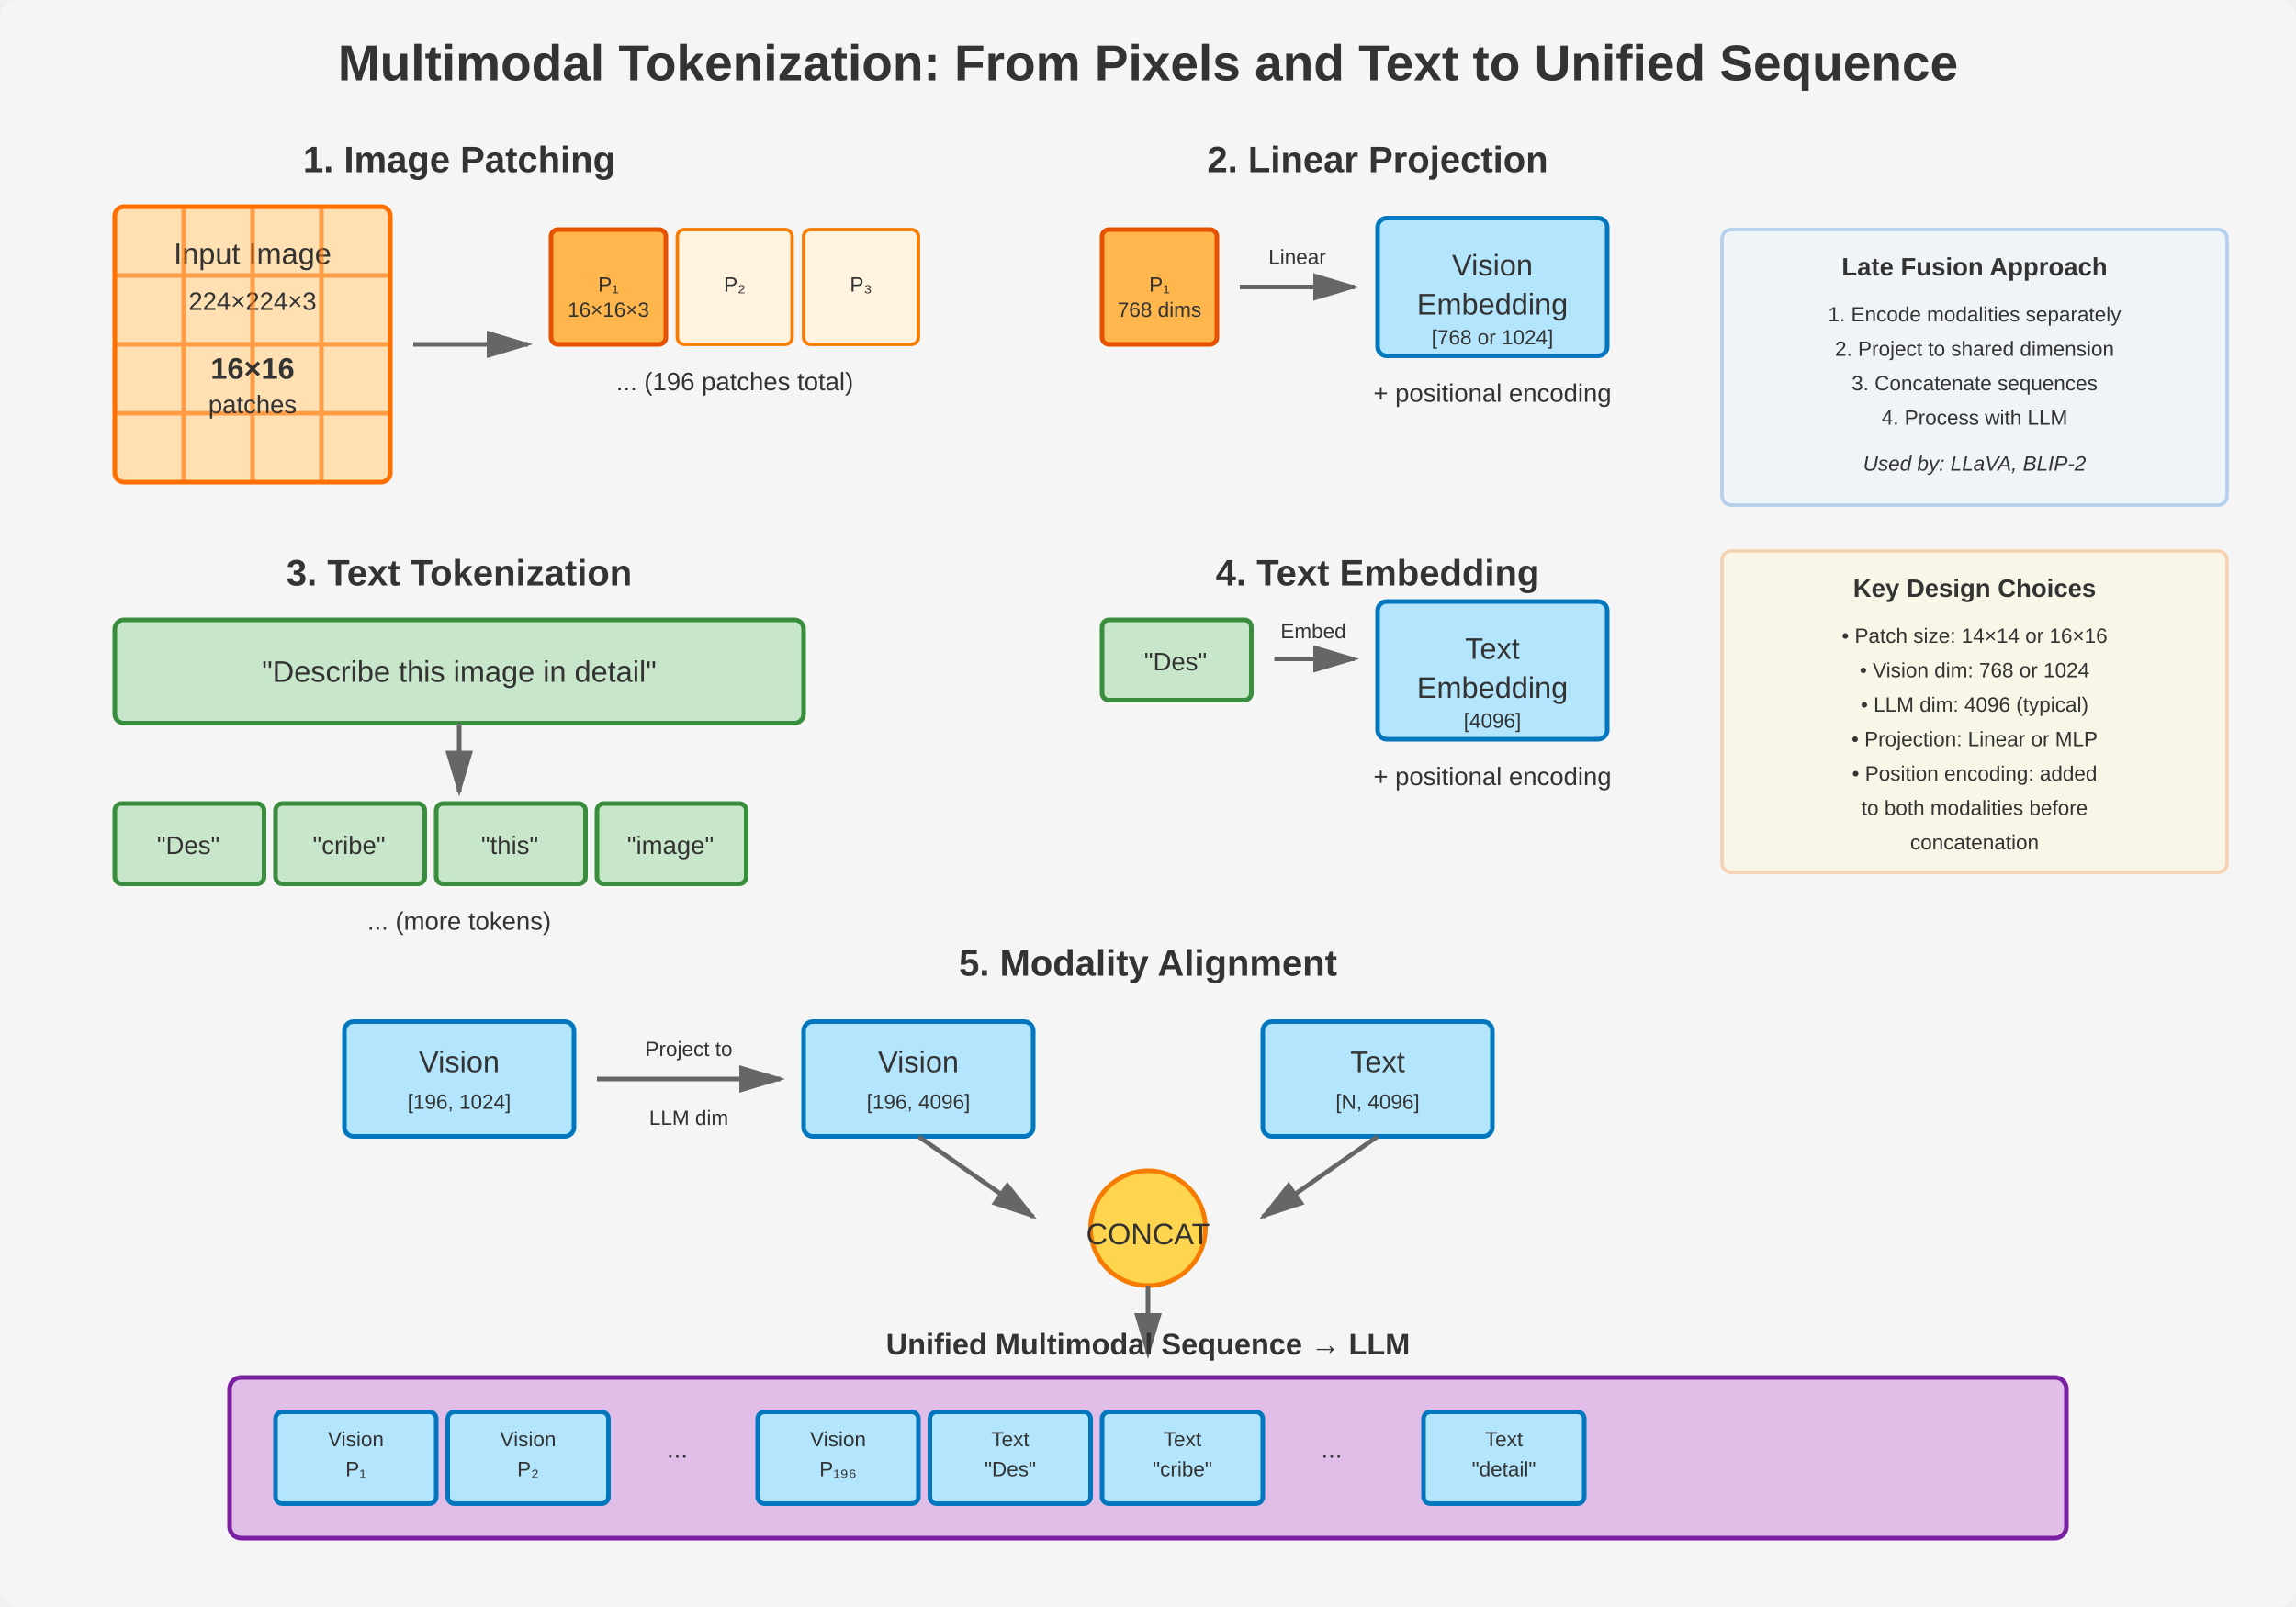
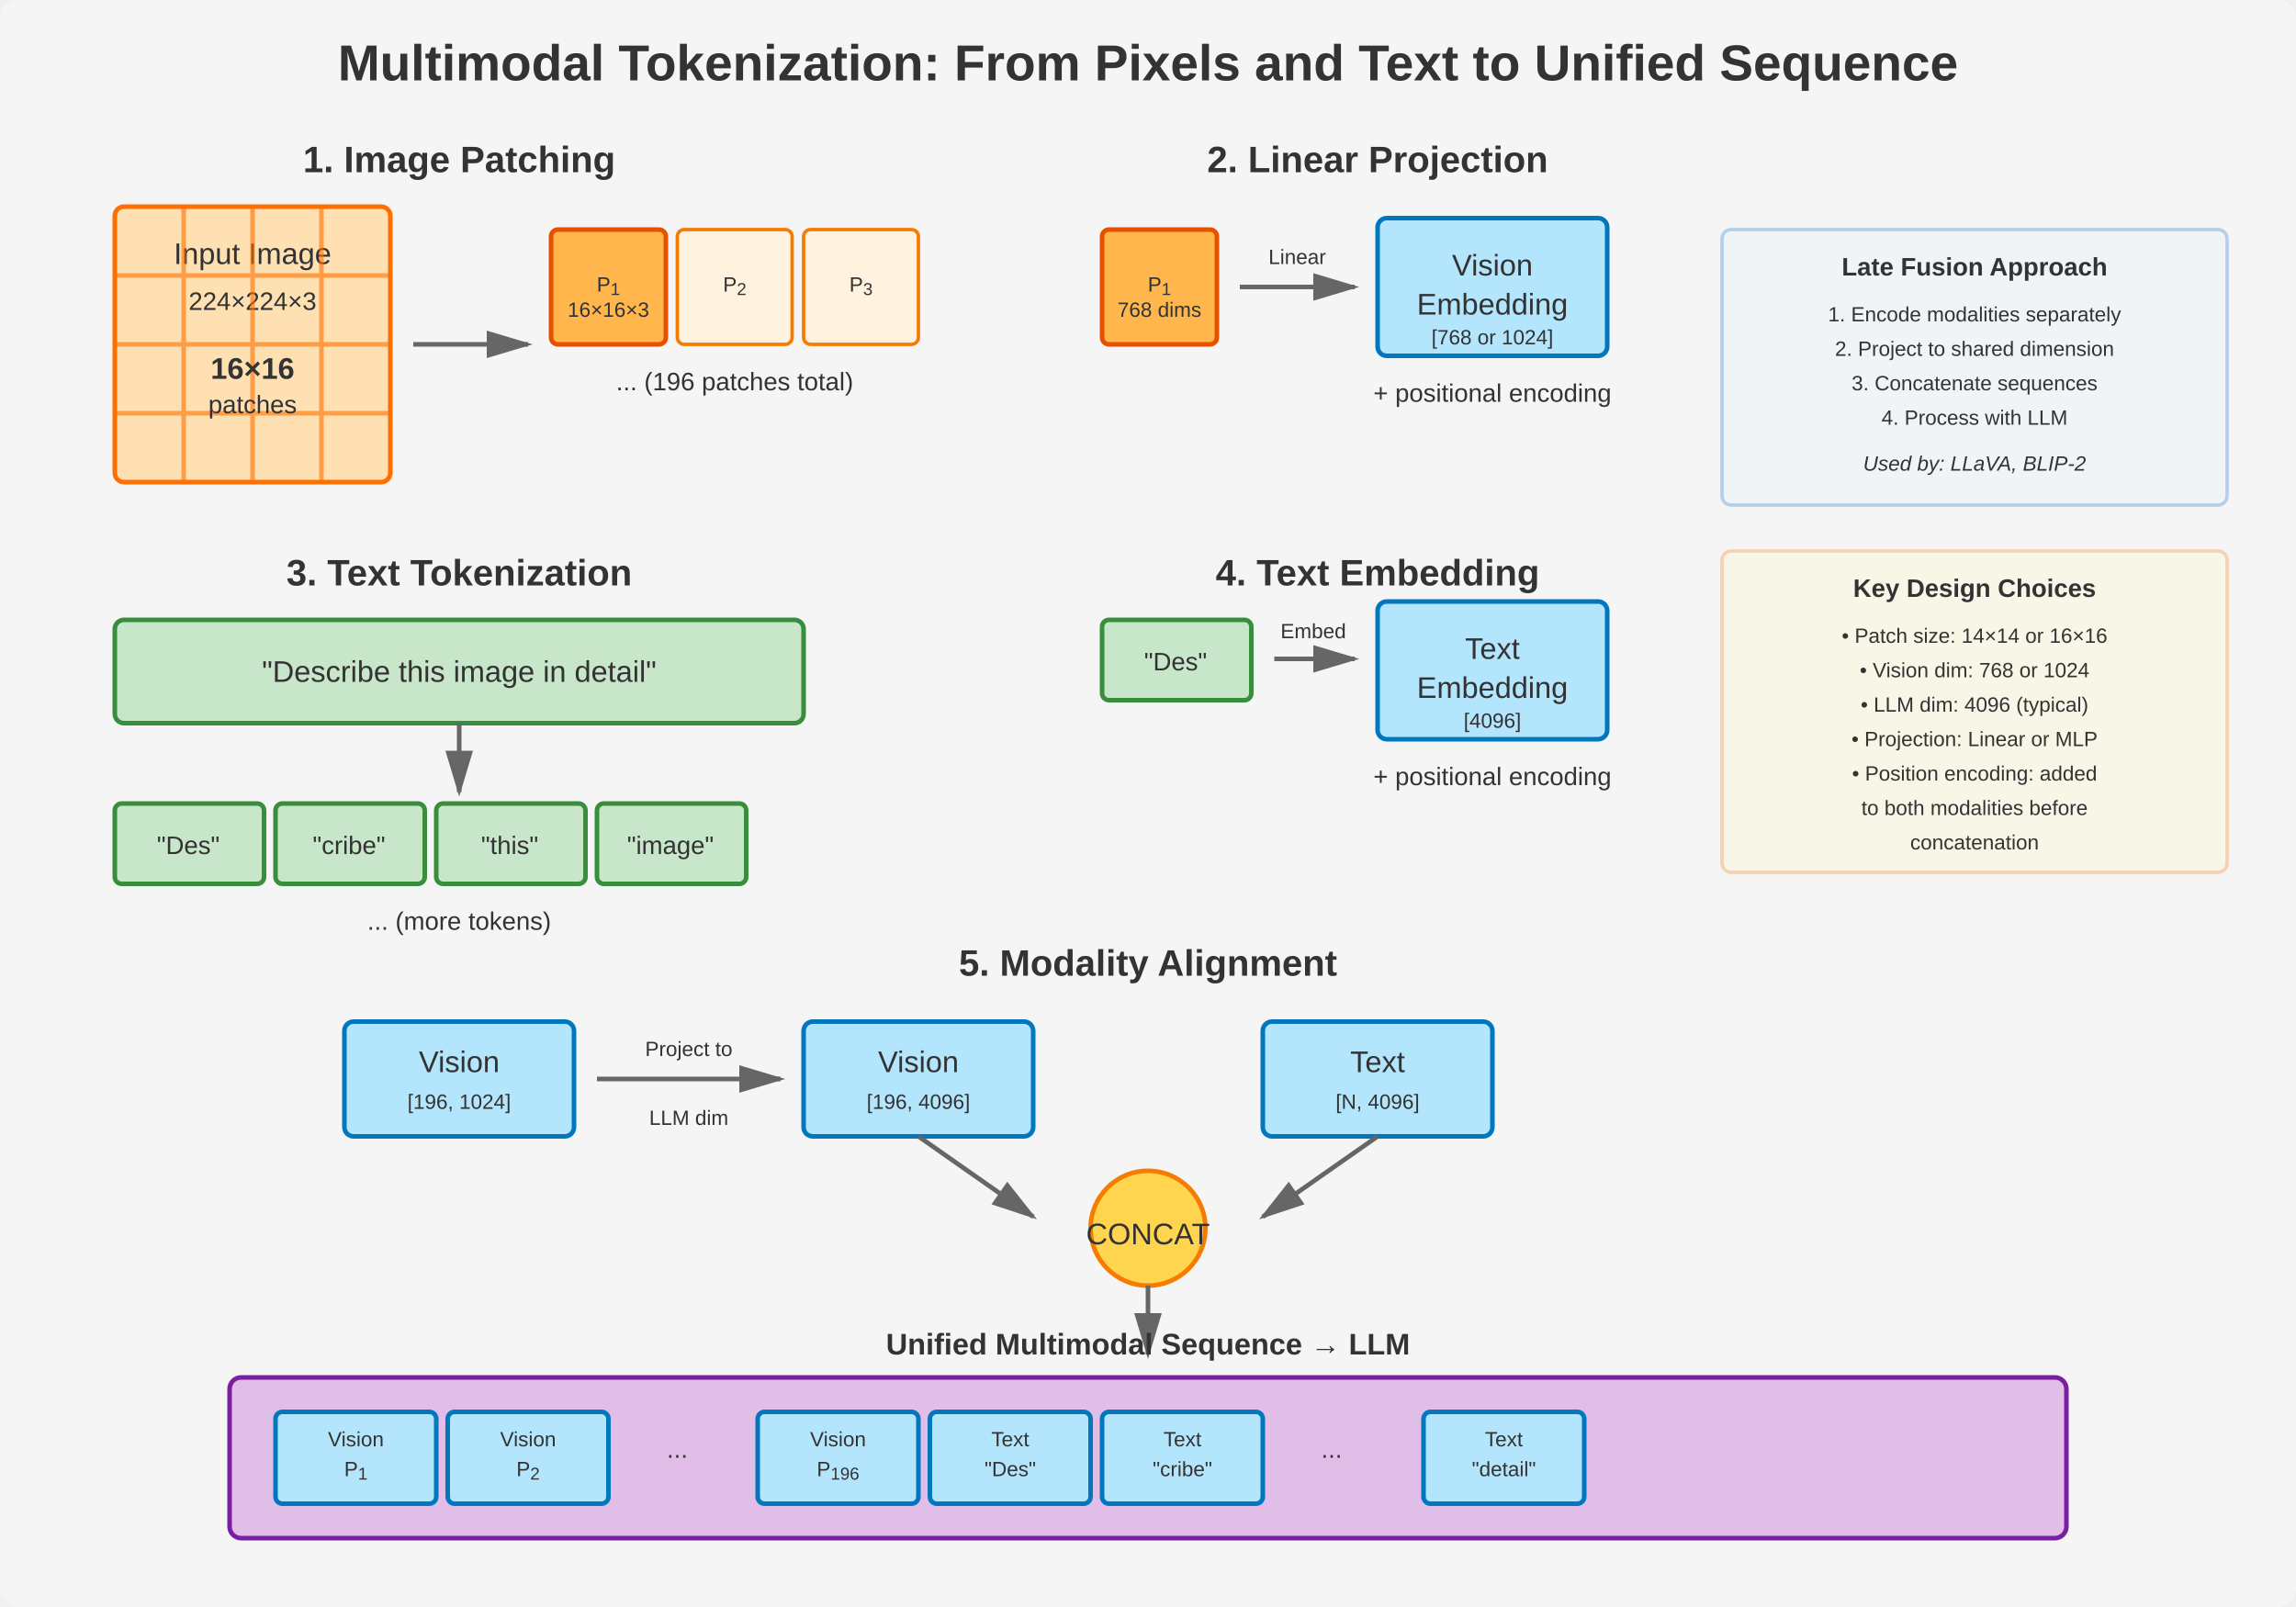
<svg xmlns="http://www.w3.org/2000/svg" viewBox="0 0 1000 700">
  <style>
    .bg-main { fill: #f5f5f5; }
    .text-color { fill: #333; }
    .image-area { fill: #FFE0B2; stroke: #FF6F00; stroke-width: 2; }
    .patch { fill: #FFF3E0; stroke: #F57C00; stroke-width: 1.5; }
    .patch-highlight { fill: #FFB74D; stroke: #E65100; stroke-width: 2; }
    .text-token { fill: #C8E6C9; stroke: #388E3C; stroke-width: 2; }
    .embedding { fill: #B3E5FC; stroke: #0277BD; stroke-width: 2; }
    .sequence { fill: #E1BEE7; stroke: #7B1FA2; stroke-width: 2; }
    .arrow { stroke: #666; stroke-width: 2; fill: none; marker-end: url(#arrowhead); }
    .title-text { font-size: 22px; font-weight: bold; }
    .heading-text { font-size: 16px; font-weight: 600; }
    .label-text { font-size: 13px; }
    .small-text { font-size: 11px; }
    .tiny-text { font-size: 9px; }
    text { fill: #333; font-family: Arial, sans-serif; }

    @media (prefers-color-scheme: dark) {
      .bg-main { fill: #1a1a1a; }
      .text-color { fill: #fff; }
      text { fill: #fff; }
      .image-area { fill: #4A3000; stroke: #FFB74D; }
      .patch { fill: #5A4000; stroke: #FFA726; }
      .patch-highlight { fill: #6A5000; stroke: #FF9800; }
      .text-token { fill: #1A3A1A; stroke: #66BB6A; }
      .embedding { fill: #0A2A3A; stroke: #29B6F6; }
      .sequence { fill: #3A1E5F; stroke: #9C27B0; }
      .arrow { stroke: #999; }
    }
  </style>
  <rect class="bg-main" width="1000" height="700" rx="8" />
  <text x="500" y="35" class="title-text text-color" text-anchor="middle">Multimodal Tokenization: From Pixels and Text to Unified Sequence</text>
  <g id="image-section">
    <text x="200" y="75" class="heading-text text-color" text-anchor="middle">1. Image Patching</text>
    <rect class="image-area" x="50" y="90" width="120" height="120" rx="4" />
    <text x="110" y="115" class="label-text text-color" text-anchor="middle">Input Image</text>
    <text x="110" y="135" class="small-text text-color" text-anchor="middle">224×224×3</text>
    <g opacity="0.6">
      <line stroke="#FF6F00" stroke-width="2" x1="80" y1="90" x2="80" y2="210" />
      <line stroke="#FF6F00" stroke-width="2" x1="110" y1="90" x2="110" y2="210" />
      <line stroke="#FF6F00" stroke-width="2" x1="140" y1="90" x2="140" y2="210" />
      <line stroke="#FF6F00" stroke-width="2" x1="50" y1="120" x2="170" y2="120" />
      <line stroke="#FF6F00" stroke-width="2" x1="50" y1="150" x2="170" y2="150" />
      <line stroke="#FF6F00" stroke-width="2" x1="50" y1="180" x2="170" y2="180" />
    </g>
    <text x="110" y="165" class="label-text text-color" text-anchor="middle" font-weight="bold">16×16</text>
    <text x="110" y="180" class="small-text text-color" text-anchor="middle">patches</text>
    <path class="arrow" d="M 180 150 L 230 150" />
    <g transform="translate(240, 100)">
      <rect class="patch-highlight" x="0" y="0" width="50" height="50" rx="3" />
-       <text x="25" y="27" class="tiny-text text-color" text-anchor="middle">P₁</text>
+       <text x="25" y="27" class="tiny-text text-color" text-anchor="middle">P<tspan baseline-shift="sub" font-size="smaller">1</tspan>
+       </text>
      <text x="25" y="38" class="tiny-text text-color" text-anchor="middle">16×16×3</text>
      <rect class="patch" x="55" y="0" width="50" height="50" rx="3" />
-       <text x="80" y="27" class="tiny-text text-color" text-anchor="middle">P₂</text>
+       <text x="80" y="27" class="tiny-text text-color" text-anchor="middle">P<tspan baseline-shift="sub" font-size="smaller">2</tspan>
+       </text>
      <rect class="patch" x="110" y="0" width="50" height="50" rx="3" />
-       <text x="135" y="27" class="tiny-text text-color" text-anchor="middle">P₃</text>
+       <text x="135" y="27" class="tiny-text text-color" text-anchor="middle">P<tspan baseline-shift="sub" font-size="smaller">3</tspan>
+       </text>
      <text x="80" y="70" class="small-text text-color" text-anchor="middle">... (196 patches total)</text>
    </g>
  </g>
  <g id="embedding-section">
    <text x="600" y="75" class="heading-text text-color" text-anchor="middle">2. Linear Projection</text>
    <g transform="translate(480, 100)">
      <rect class="patch-highlight" x="0" y="0" width="50" height="50" rx="3" />
-       <text x="25" y="27" class="tiny-text text-color" text-anchor="middle">P₁</text>
+       <text x="25" y="27" class="tiny-text text-color" text-anchor="middle">P<tspan baseline-shift="sub" font-size="smaller">1</tspan>
+       </text>
      <text x="25" y="38" class="tiny-text text-color" text-anchor="middle">768 dims</text>
    </g>
    <path class="arrow" d="M 540 125 L 590 125" />
    <text x="565" y="115" class="tiny-text text-color" text-anchor="middle">Linear</text>
    <g transform="translate(600, 95)">
      <rect class="embedding" x="0" y="0" width="100" height="60" rx="4" />
      <text x="50" y="25" class="label-text text-color" text-anchor="middle">Vision</text>
      <text x="50" y="42" class="label-text text-color" text-anchor="middle">Embedding</text>
      <text x="50" y="55" class="tiny-text text-color" text-anchor="middle">[768 or 1024]</text>
    </g>
    <text x="650" y="175" class="small-text text-color" text-anchor="middle">+ positional encoding</text>
  </g>
  <g id="text-section">
    <text x="200" y="255" class="heading-text text-color" text-anchor="middle">3. Text Tokenization</text>
    <rect class="text-token" x="50" y="270" width="300" height="45" rx="4" />
    <text x="200" y="297" class="label-text text-color" text-anchor="middle">"Describe this image in detail"</text>
    <path class="arrow" d="M 200 315 L 200 345" />
    <g transform="translate(50, 350)">
      <rect class="text-token" x="0" y="0" width="65" height="35" rx="3" />
      <text x="32" y="22" class="small-text text-color" text-anchor="middle">"Des"</text>
      <rect class="text-token" x="70" y="0" width="65" height="35" rx="3" />
      <text x="102" y="22" class="small-text text-color" text-anchor="middle">"cribe"</text>
      <rect class="text-token" x="140" y="0" width="65" height="35" rx="3" />
      <text x="172" y="22" class="small-text text-color" text-anchor="middle">"this"</text>
      <rect class="text-token" x="210" y="0" width="65" height="35" rx="3" />
      <text x="242" y="22" class="small-text text-color" text-anchor="middle">"image"</text>
      <text x="150" y="55" class="small-text text-color" text-anchor="middle">... (more tokens)</text>
    </g>
  </g>
  <g id="text-embed-section">
    <text x="600" y="255" class="heading-text text-color" text-anchor="middle">4. Text Embedding</text>
    <g transform="translate(480, 270)">
      <rect class="text-token" x="0" y="0" width="65" height="35" rx="3" />
      <text x="32" y="22" class="small-text text-color" text-anchor="middle">"Des"</text>
    </g>
    <path class="arrow" d="M 555 287 L 590 287" />
    <text x="572" y="278" class="tiny-text text-color" text-anchor="middle">Embed</text>
    <g transform="translate(600, 262)">
      <rect class="embedding" x="0" y="0" width="100" height="60" rx="4" />
      <text x="50" y="25" class="label-text text-color" text-anchor="middle">Text</text>
      <text x="50" y="42" class="label-text text-color" text-anchor="middle">Embedding</text>
      <text x="50" y="55" class="tiny-text text-color" text-anchor="middle">[4096]</text>
    </g>
    <text x="650" y="342" class="small-text text-color" text-anchor="middle">+ positional encoding</text>
  </g>
  <g id="projection-section">
    <text x="500" y="425" class="heading-text text-color" text-anchor="middle">5. Modality Alignment</text>
    <g transform="translate(150, 445)">
      <rect class="embedding" x="0" y="0" width="100" height="50" rx="4" />
      <text x="50" y="22" class="label-text text-color" text-anchor="middle">Vision</text>
      <text x="50" y="38" class="tiny-text text-color" text-anchor="middle">[196, 1024]</text>
    </g>
    <path class="arrow" d="M 260 470 L 340 470" />
    <text x="300" y="460" class="tiny-text text-color" text-anchor="middle">Project to</text>
    <text x="300" y="490" class="tiny-text text-color" text-anchor="middle">LLM dim</text>
    <g transform="translate(350, 445)">
      <rect class="embedding" x="0" y="0" width="100" height="50" rx="4" />
      <text x="50" y="22" class="label-text text-color" text-anchor="middle">Vision</text>
      <text x="50" y="38" class="tiny-text text-color" text-anchor="middle">[196, 4096]</text>
    </g>
    <g transform="translate(550, 445)">
      <rect class="embedding" x="0" y="0" width="100" height="50" rx="4" />
      <text x="50" y="22" class="label-text text-color" text-anchor="middle">Text</text>
      <text x="50" y="38" class="tiny-text text-color" text-anchor="middle">[N, 4096]</text>
    </g>
  </g>
  <g id="concat-section">
    <path class="arrow" d="M 400 495 L 450 530" />
    <path class="arrow" d="M 600 495 L 550 530" />
    <circle cx="500" cy="535" r="25" fill="#FFD54F" stroke="#F57C00" stroke-width="2" />
    <text x="500" y="542" class="label-text text-color" text-anchor="middle">CONCAT</text>
    <path class="arrow" d="M 500 560 L 500 590" />
    <g transform="translate(100, 600)">
      <rect class="sequence" x="0" y="0" width="800" height="70" rx="5" />
      <g transform="translate(20, 15)">
        <rect class="embedding" width="70" height="40" rx="3" />
        <text x="35" y="15" class="tiny-text text-color" text-anchor="middle">Vision</text>
-         <text x="35" y="28" class="tiny-text text-color" text-anchor="middle">P₁</text>
+         <text x="35" y="28" class="tiny-text text-color" text-anchor="middle">P<tspan baseline-shift="sub" font-size="smaller">1</tspan>
+         </text>
      </g>
      <g transform="translate(95, 15)">
        <rect class="embedding" width="70" height="40" rx="3" />
        <text x="35" y="15" class="tiny-text text-color" text-anchor="middle">Vision</text>
-         <text x="35" y="28" class="tiny-text text-color" text-anchor="middle">P₂</text>
+         <text x="35" y="28" class="tiny-text text-color" text-anchor="middle">P<tspan baseline-shift="sub" font-size="smaller">2</tspan>
+         </text>
      </g>
      <text x="195" y="35" class="small-text text-color" text-anchor="middle">...</text>
      <g transform="translate(230, 15)">
        <rect class="embedding" width="70" height="40" rx="3" />
        <text x="35" y="15" class="tiny-text text-color" text-anchor="middle">Vision</text>
-         <text x="35" y="28" class="tiny-text text-color" text-anchor="middle">P₁₉₆</text>
+         <text x="35" y="28" class="tiny-text text-color" text-anchor="middle">P<tspan baseline-shift="sub" font-size="smaller">196</tspan>
+         </text>
      </g>
      <g transform="translate(305, 15)">
        <rect class="embedding" width="70" height="40" rx="3" />
        <text x="35" y="15" class="tiny-text text-color" text-anchor="middle">Text</text>
        <text x="35" y="28" class="tiny-text text-color" text-anchor="middle">"Des"</text>
      </g>
      <g transform="translate(380, 15)">
        <rect class="embedding" width="70" height="40" rx="3" />
        <text x="35" y="15" class="tiny-text text-color" text-anchor="middle">Text</text>
        <text x="35" y="28" class="tiny-text text-color" text-anchor="middle">"cribe"</text>
      </g>
      <text x="480" y="35" class="small-text text-color" text-anchor="middle">...</text>
      <g transform="translate(520, 15)">
        <rect class="embedding" width="70" height="40" rx="3" />
        <text x="35" y="15" class="tiny-text text-color" text-anchor="middle">Text</text>
        <text x="35" y="28" class="tiny-text text-color" text-anchor="middle">"detail"</text>
      </g>
      <text x="400" y="-10" class="label-text text-color" text-anchor="middle" font-weight="600">
        Unified Multimodal Sequence → LLM
      </text>
    </g>
  </g>
  <g transform="translate(750, 100)">
    <rect fill="#E3F2FD" stroke="#1976D2" stroke-width="1.5" width="220" height="120" rx="4" opacity="0.3" />
    <text x="110" y="20" class="small-text text-color" text-anchor="middle" font-weight="600">Late Fusion Approach</text>
    <text x="110" y="40" class="tiny-text text-color" text-anchor="middle">1. Encode modalities separately</text>
    <text x="110" y="55" class="tiny-text text-color" text-anchor="middle">2. Project to shared dimension</text>
    <text x="110" y="70" class="tiny-text text-color" text-anchor="middle">3. Concatenate sequences</text>
    <text x="110" y="85" class="tiny-text text-color" text-anchor="middle">4. Process with LLM</text>
    <text x="110" y="105" class="tiny-text text-color" text-anchor="middle" font-style="italic">Used by: LLaVA, BLIP-2</text>
  </g>
  <g transform="translate(750, 240)">
    <rect fill="#FFF9C4" stroke="#F57F17" stroke-width="1.5" width="220" height="140" rx="4" opacity="0.3" />
    <text x="110" y="20" class="small-text text-color" text-anchor="middle" font-weight="600">Key Design Choices</text>
    <text x="110" y="40" class="tiny-text text-color" text-anchor="middle">• Patch size: 14×14 or 16×16</text>
    <text x="110" y="55" class="tiny-text text-color" text-anchor="middle">• Vision dim: 768 or 1024</text>
    <text x="110" y="70" class="tiny-text text-color" text-anchor="middle">• LLM dim: 4096 (typical)</text>
    <text x="110" y="85" class="tiny-text text-color" text-anchor="middle">• Projection: Linear or MLP</text>
    <text x="110" y="100" class="tiny-text text-color" text-anchor="middle">• Position encoding: added</text>
    <text x="110" y="115" class="tiny-text text-color" text-anchor="middle">  to both modalities before</text>
    <text x="110" y="130" class="tiny-text text-color" text-anchor="middle">  concatenation</text>
  </g>
  <defs>
    <marker id="arrowhead" markerWidth="10" markerHeight="10" refX="9" refY="3" orient="auto">
      <polygon points="0 0, 10 3, 0 6" fill="#666" />
    </marker>
  </defs>
</svg>
